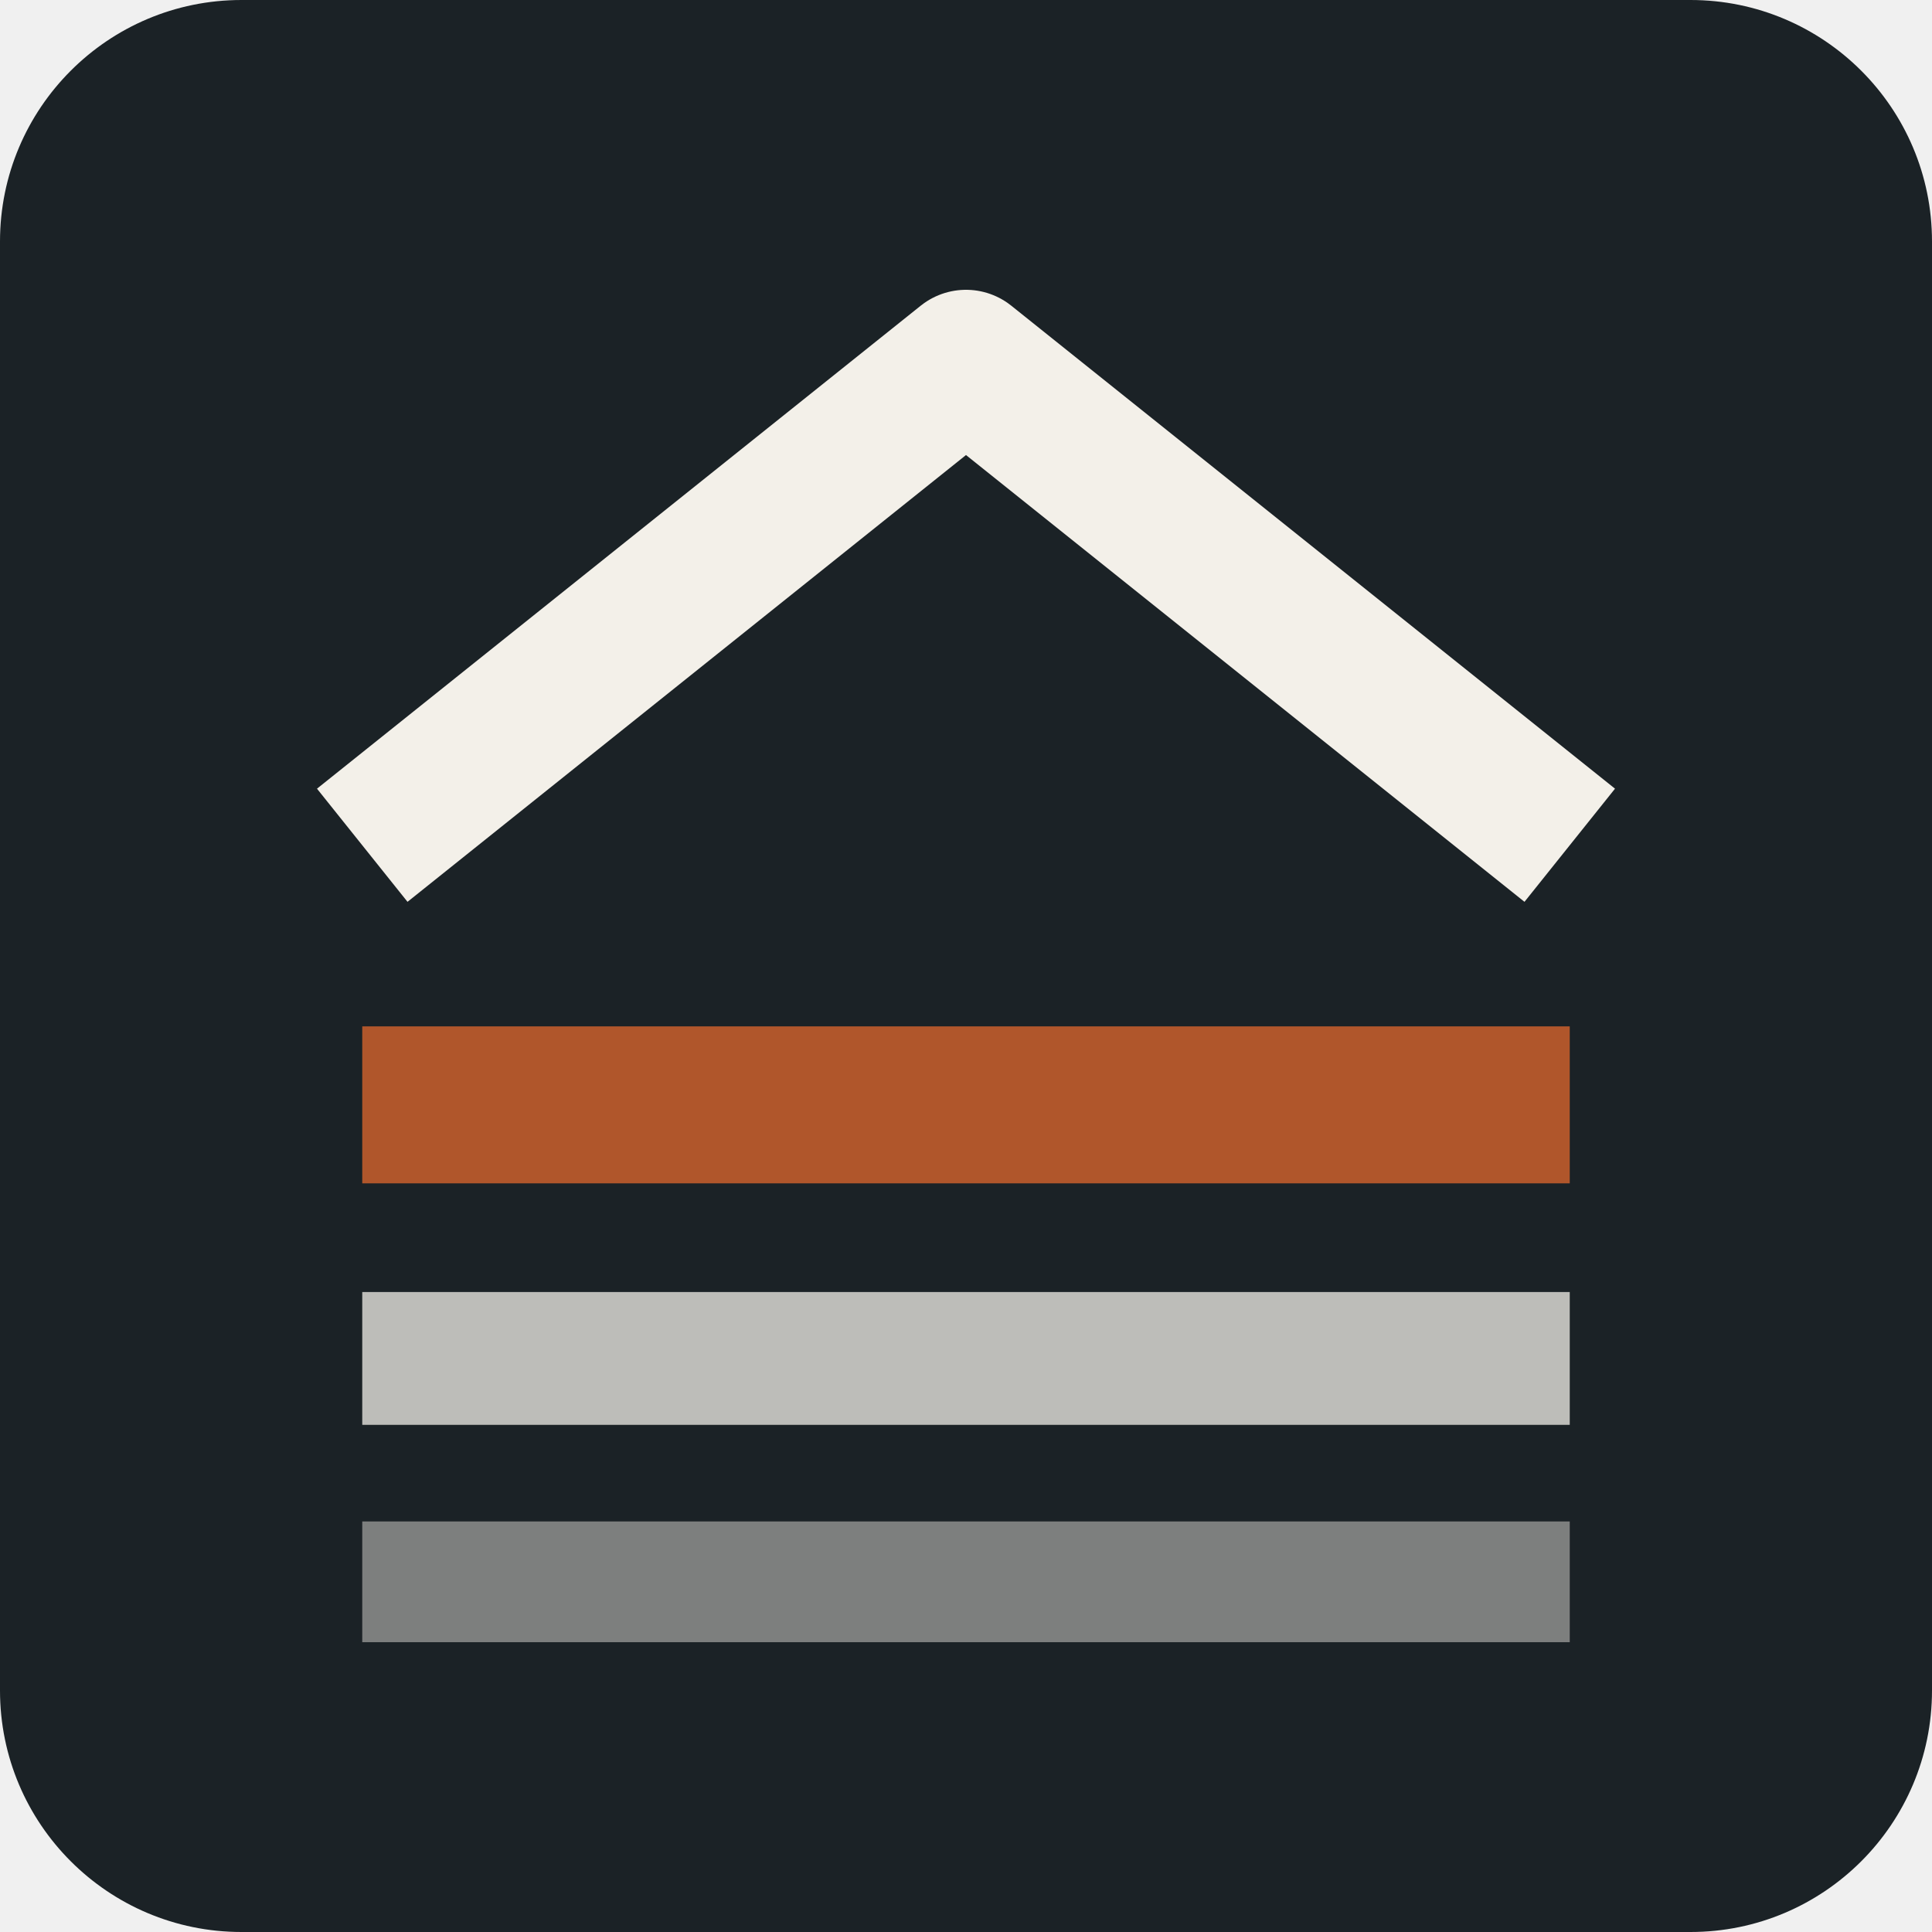
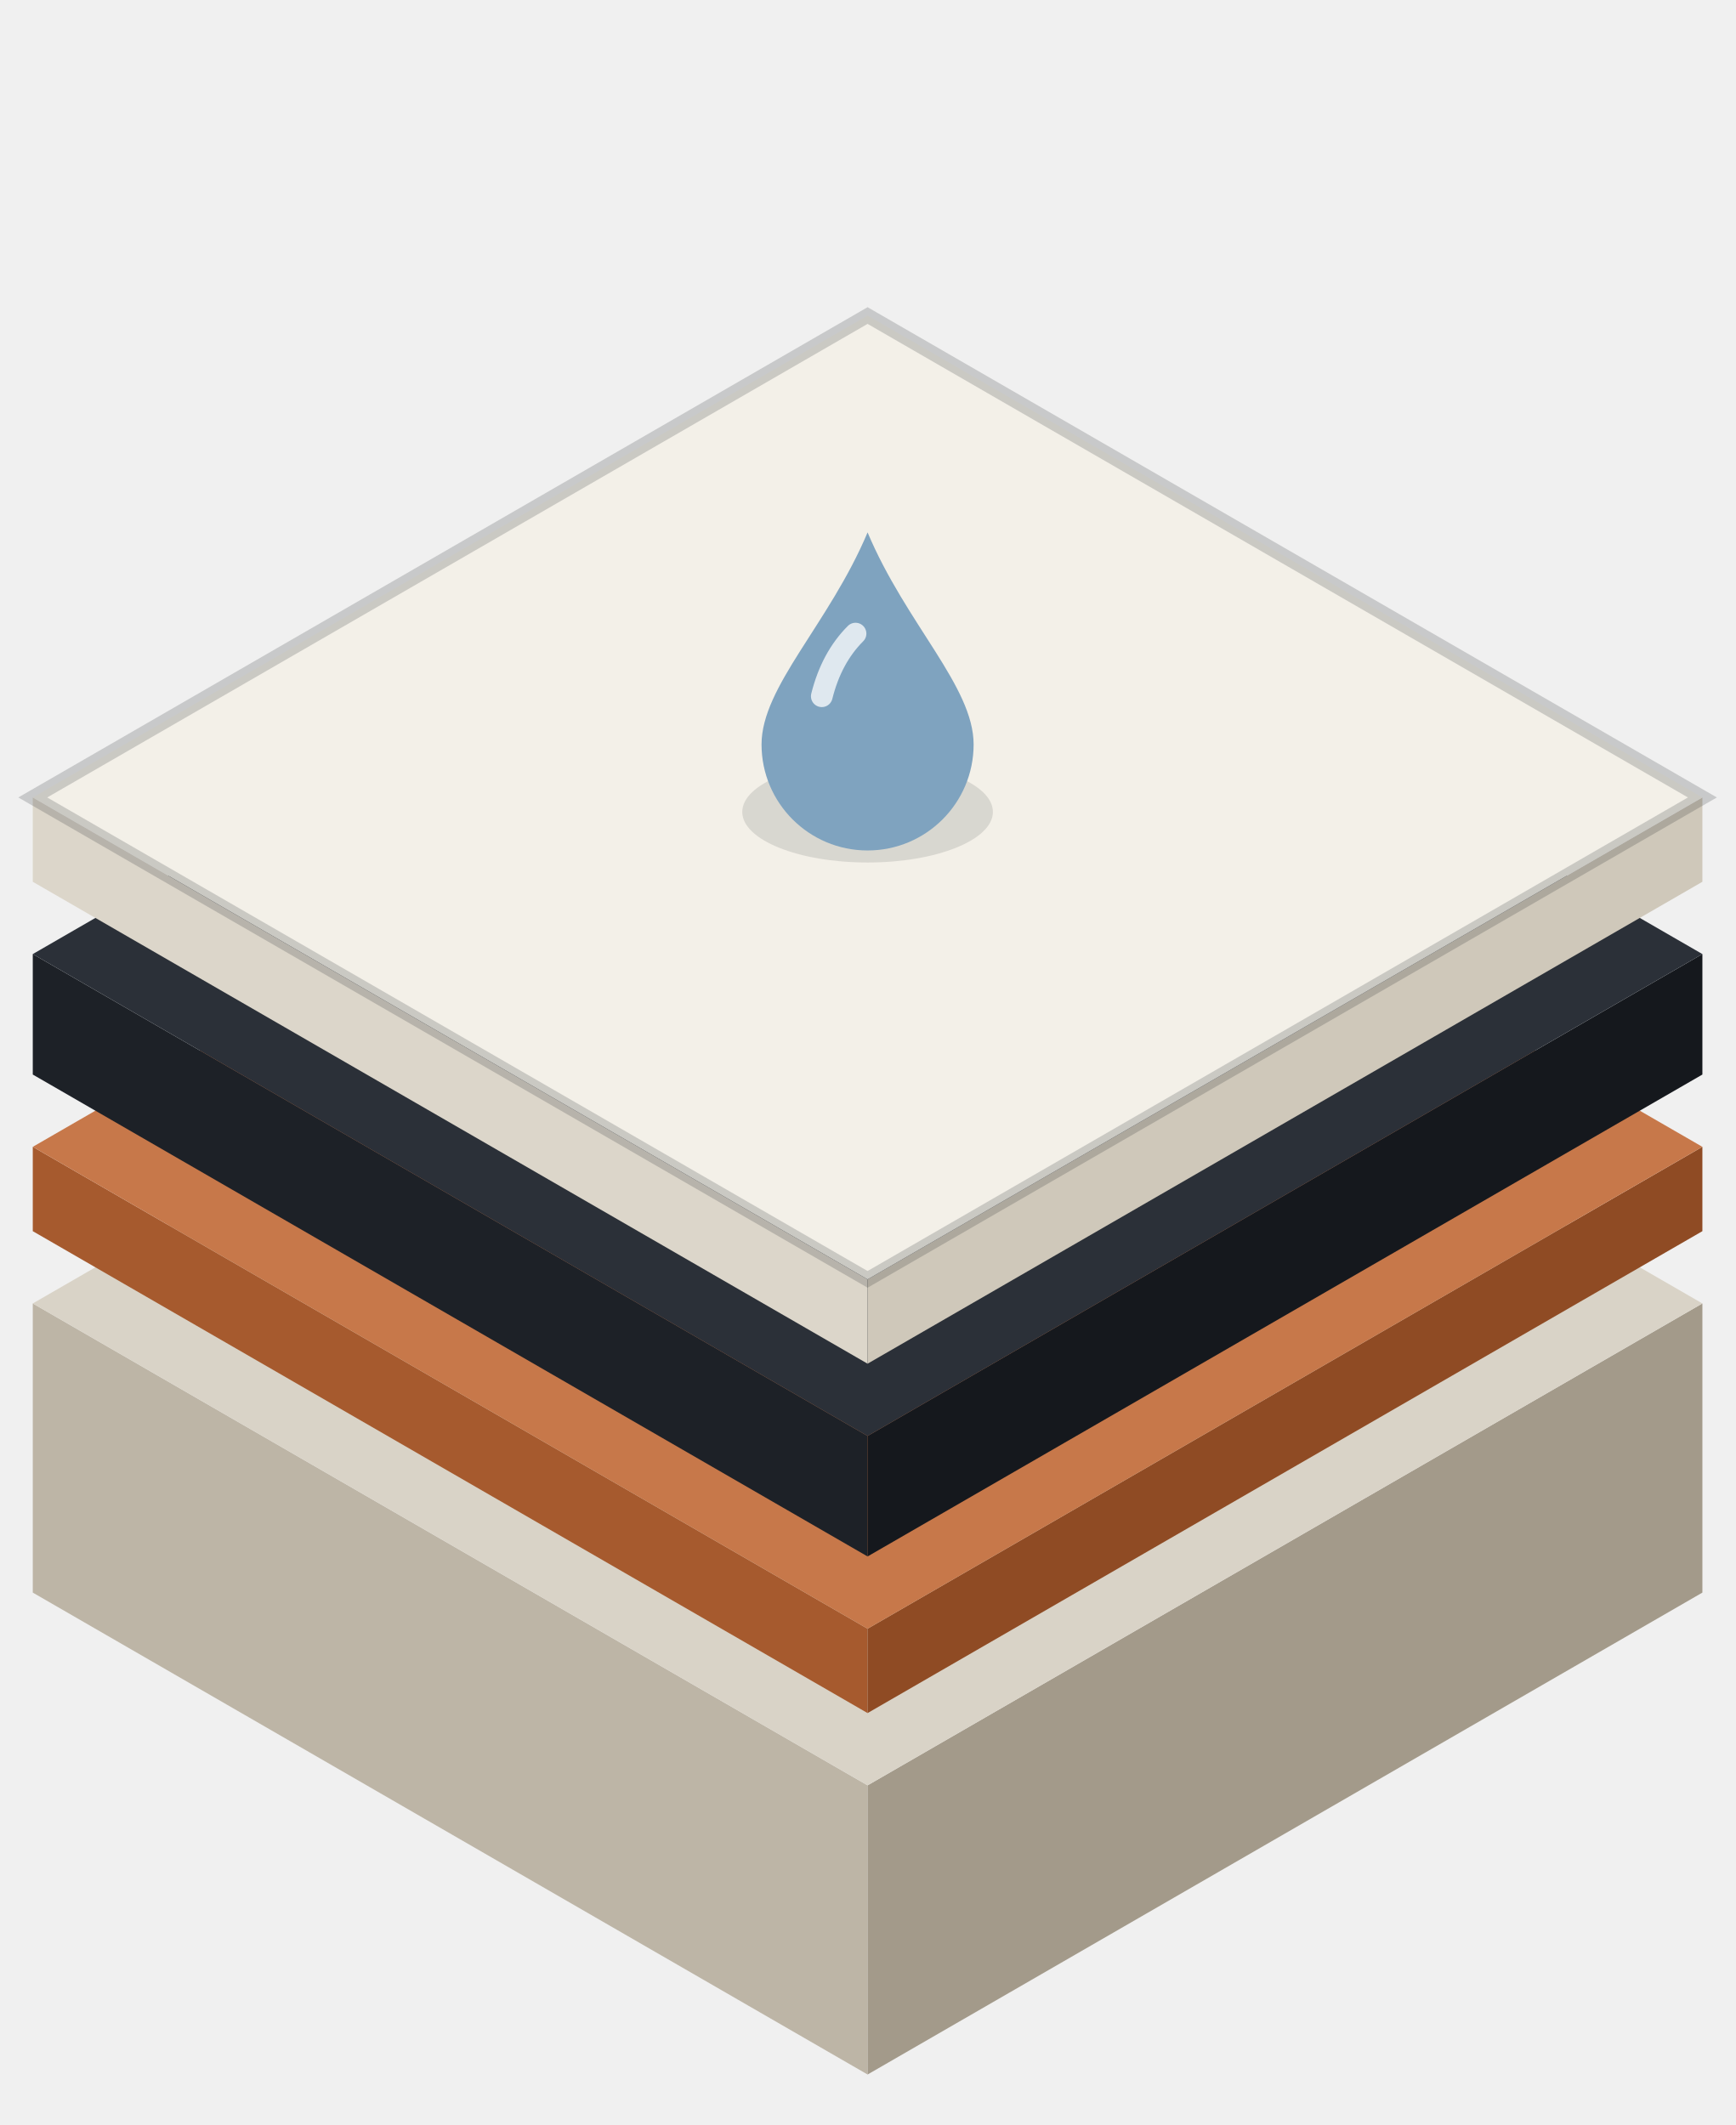
- <svg xmlns="http://www.w3.org/2000/svg" viewBox="0 0 32 32">
-   <rect width="32" height="32" rx="4" fill="#1B2226" />
-   <path d="M6 14 16 6l10 8" fill="none" stroke="#F3F0E9" stroke-width="2.4" stroke-linejoin="round" />
-   <rect x="6" y="17" width="20" height="2.6" fill="#B0562B" />
-   <rect x="6" y="21.4" width="20" height="2.2" fill="#F3F0E9" opacity=".75" />
-   <rect x="6" y="25.2" width="20" height="2" fill="#F3F0E9" opacity=".45" />
+ <svg xmlns="http://www.w3.org/2000/svg" viewBox="-36 -46 72 88" width="209" height="256">
+   <polygon points="-34.64,20.00 0.00,40.00 0.00,28.00 -34.64,8.00" fill="#BDB5A6" />
+   <polygon points="34.64,20.00 0.00,40.00 0.00,28.00 34.64,8.00" fill="#A39A8A" />
+   <polygon points="0.00,-12.00 34.64,8.00 0.00,28.00 -34.64,8.00" fill="#D9D3C7" />
+   <polygon points="-34.64,5.00 0.00,25.00 0.00,21.50 -34.64,1.50" fill="#A65A2E" />
+   <polygon points="34.64,5.00 0.00,25.00 0.00,21.50 34.64,1.50" fill="#8F4B24" />
+   <polygon points="0.00,-18.50 34.64,1.50 0.00,21.50 -34.64,1.50" fill="#C7784A" />
+   <polygon points="-34.64,-1.50 0.00,18.50 0.00,13.50 -34.64,-6.50" fill="#1D2127" />
+   <polygon points="34.64,-1.50 0.00,18.50 0.00,13.50 34.64,-6.50" fill="#15181D" />
+   <polygon points="0.00,-26.50 34.64,-6.50 0.00,13.50 -34.64,-6.50" fill="#2B3038" />
+   <polygon points="-34.64,-9.50 0.00,10.50 0.00,7.00 -34.64,-13.00" fill="#DCD6CA" />
+   <polygon points="34.64,-9.50 0.00,10.50 0.00,7.00 34.64,-13.00" fill="#CFC8BA" />
+   <polygon points="0.00,-33.00 34.64,-13.00 0.00,7.00 -34.64,-13.00" fill="#F3F0E8" />
+   <polygon points="0.00,-33.00 34.64,-13.00 0.00,7.00 -34.64,-13.00" fill="none" stroke="#15181D" stroke-opacity=".18" stroke-width=".6" />
+   <ellipse cx="0.00" cy="-12.40" rx="5.2" ry="2.1" fill="#15181D" opacity=".12" />
+   <path d="M0.00 -24.00 C 1.60 -20.20, 4.40 -17.60, 4.40 -15.20 A 4.4 4.4 0 0 1 -4.40 -15.20 C -4.40 -17.60, -1.60 -20.20, 0.00 -24.00 Z" fill="#7FA3BF" />
+   <path d="M-1.90 -17.20 q .4 -1.6 1.4 -2.6" stroke="#fff" stroke-opacity=".75" stroke-width=".9" fill="none" stroke-linecap="round" />
</svg>
